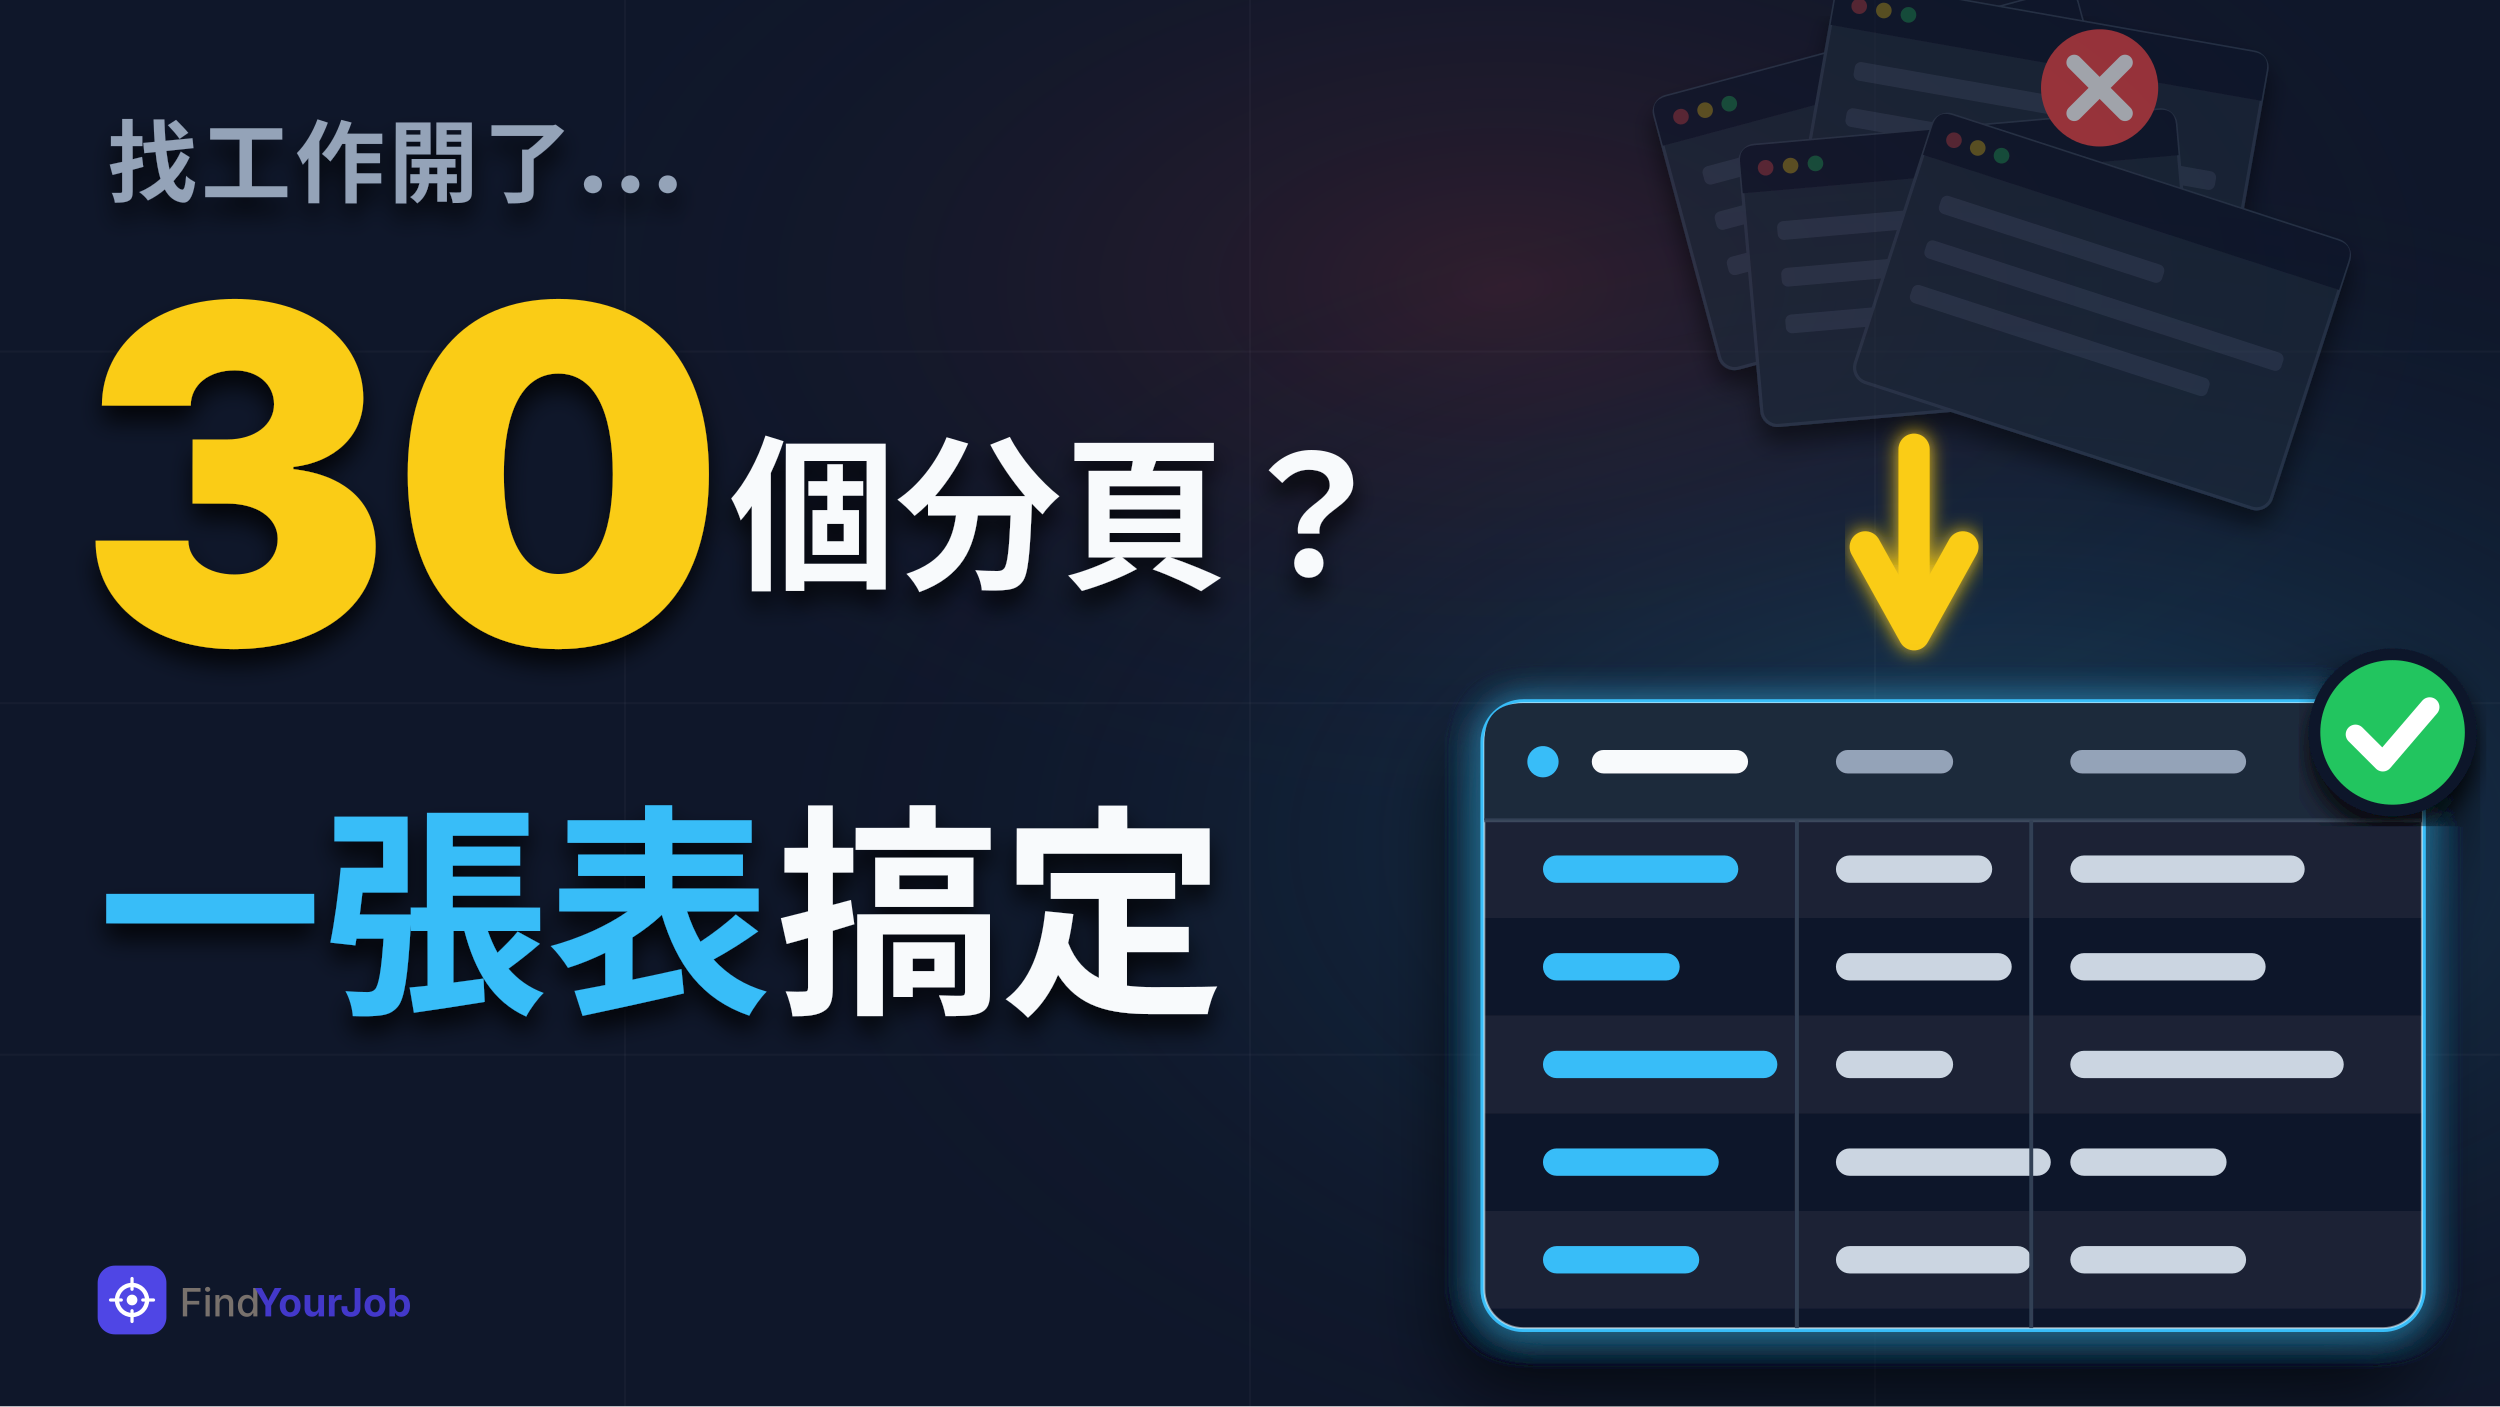
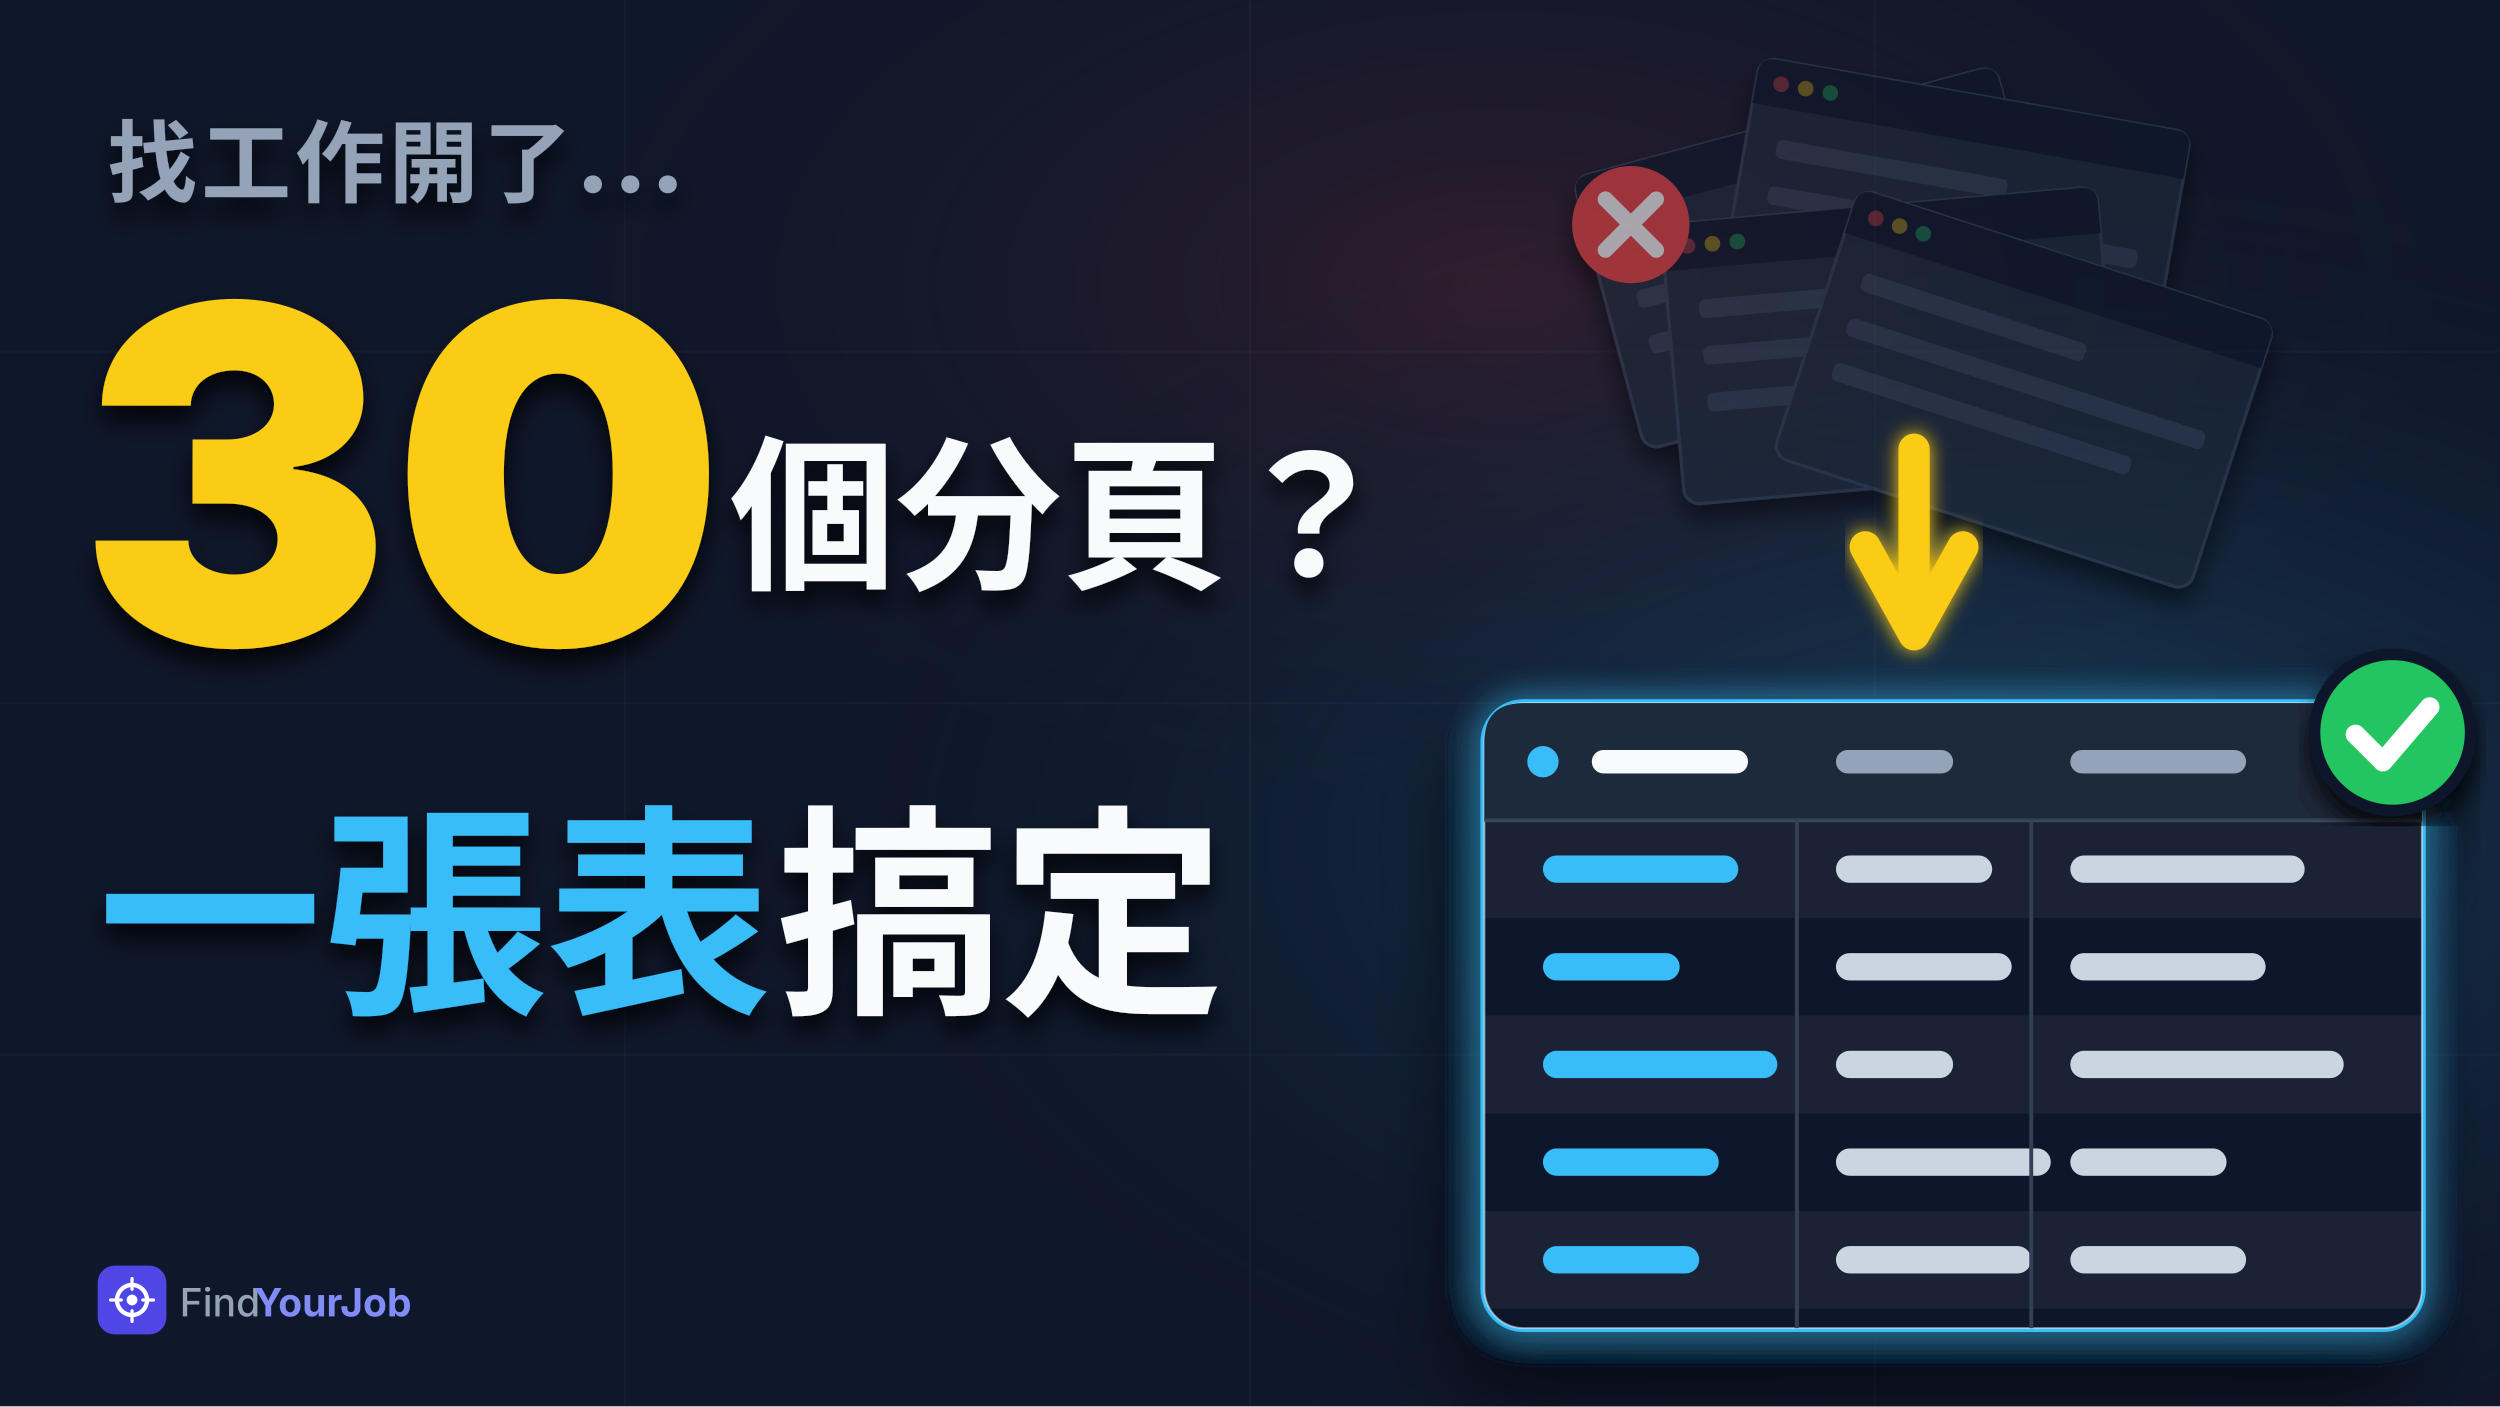
<svg xmlns="http://www.w3.org/2000/svg" width="1280" height="720" viewBox="0 0 1280 720">
  <defs>
    <radialGradient id="solutionGlow" cx="80%" cy="60%" r="50%">
      <stop offset="0%" stop-color="#38bdf8" stop-opacity="0.25" />
      <stop offset="100%" stop-color="#0f172a" stop-opacity="0" />
    </radialGradient>
    <radialGradient id="painGlow" cx="60%" cy="20%" r="40%">
      <stop offset="0%" stop-color="#ef4444" stop-opacity="0.15" />
      <stop offset="100%" stop-color="#0f172a" stop-opacity="0" />
    </radialGradient>
    <filter id="heavyTextShadow" x="-10%" y="-10%" width="120%" height="120%">
      <feDropShadow dx="0" dy="8" stdDeviation="6" flood-color="#000000" flood-opacity="0.8" />
    </filter>
    <filter id="floatShadow" x="-20%" y="-20%" width="150%" height="150%">
      <feDropShadow dx="-10" dy="25" stdDeviation="20" flood-color="#000000" flood-opacity="0.7" />
    </filter>
    <filter id="neonGlow" x="-30%" y="-30%" width="160%" height="160%">
      <feGaussianBlur stdDeviation="8" result="blur" />
      <feComposite in="SourceGraphic" in2="blur" operator="over" />
    </filter>
    <filter id="arrowGlow" x="-20%" y="-20%" width="140%" height="140%">
      <feGaussianBlur stdDeviation="5" result="blur" />
      <feDropShadow dx="0" dy="0" stdDeviation="15" flood-color="#facc15" flood-opacity="0.6" />
      <feComposite in="SourceGraphic" in2="blur" operator="over" />
    </filter>
    <g id="dark-browser">
      <rect width="280" height="180" rx="10" fill="#1e293b" stroke="#334155" stroke-width="2" />
      <path d="M 0 10 Q 0 0 10 0 L 270 0 Q 280 0 280 10 L 280 30 L 0 30 Z" fill="#0f172a" />
      <circle cx="16" cy="15" r="5" fill="#ef4444" fill-opacity="0.5" />
      <circle cx="32" cy="15" r="5" fill="#facc15" fill-opacity="0.5" />
      <circle cx="48" cy="15" r="5" fill="#22c55e" fill-opacity="0.5" />
      <rect x="20" y="50" width="150" height="12" rx="4" fill="#334155" />
      <rect x="20" y="80" width="240" height="12" rx="4" fill="#334155" />
      <rect x="20" y="110" width="200" height="12" rx="4" fill="#334155" />
    </g>
  </defs>
  <rect width="1280" height="720" fill="#0f172a" />
  <rect width="1280" height="720" fill="url(#painGlow)" />
  <rect width="1280" height="720" fill="url(#solutionGlow)" />
  <g stroke="white" stroke-opacity="0.03" stroke-width="1">
    <line x1="0" y1="180" x2="1280" y2="180" />
    <line x1="0" y1="360" x2="1280" y2="360" />
    <line x1="0" y1="540" x2="1280" y2="540" />
    <line x1="320" y1="0" x2="320" y2="720" />
    <line x1="640" y1="0" x2="640" y2="720" />
    <line x1="960" y1="0" x2="960" y2="720" />
  </g>
  <g transform="translate(40, -10)" font-family="'Noto Sans TC', Inter, -apple-system, sans-serif" font-weight="900" filter="url(#heavyTextShadow)">
    <text x="15" y="110" font-size="46" fill="#94a3b8" letter-spacing="2">找工作開了...</text>
    <text x="0" y="340">
      <tspan font-size="240" fill="#facc15">30</tspan>
      <tspan font-size="85" fill="#f8fafc" dy="-35"> 個分頁？</tspan>
    </text>
    <text x="10" y="520">
      <tspan font-size="115" fill="#38bdf8">一張表</tspan>
      <tspan font-size="115" fill="#f8fafc">搞定</tspan>
    </text>
  </g>
-   <g transform="translate(860, 20)" opacity="0.6" filter="url(#heavyTextShadow)">
+   <g transform="translate(820, 60)" opacity="0.6" filter="url(#heavyTextShadow)">
    <use href="#dark-browser" x="0" y="0" transform="scale(0.8) rotate(-15, 140, 90)" />
    <use href="#dark-browser" x="80" y="-30" transform="scale(0.8) rotate(10, 140, 90)" />
    <use href="#dark-browser" x="40" y="60" transform="scale(0.8) rotate(-5, 140, 90)" />
    <use href="#dark-browser" x="150" y="40" transform="scale(0.8) rotate(18, 140, 90)" />
-     <g transform="translate(180, -10)">
+     <g transform="translate(-20, 20)">
      <circle cx="35" cy="35" r="30" fill="#ef4444" />
      <path d="M 22 22 L 48 48 M 48 22 L 22 48" stroke="white" stroke-width="8" stroke-linecap="round" />
    </g>
  </g>
  <g transform="translate(980, 230) rotate(90)" filter="url(#arrowGlow)">
    <path d="M 0 0 L 80 0" stroke="#facc15" stroke-width="16" stroke-linecap="round" />
    <path d="M 50 -25 L 95 0 L 50 25" stroke="#facc15" stroke-width="16" stroke-linecap="round" stroke-linejoin="round" fill="none" />
  </g>
  <g transform="translate(760, 360)" filter="url(#floatShadow)">
    <rect width="480" height="320" rx="20" fill="#1e293b" stroke="#38bdf8" stroke-width="4" filter="url(#neonGlow)" />
    <rect width="480" height="320" rx="20" fill="#0f172a" stroke="white" stroke-opacity="0.5" stroke-width="1" />
    <path d="M 0 20 Q 0 0 20 0 L 460 0 Q 480 0 480 20 L 480 60 L 0 60 Z" fill="#1e293b" />
    <line x1="0" y1="60" x2="480" y2="60" stroke="#334155" stroke-width="2" />
    <circle cx="30" cy="30" r="8" fill="#38bdf8" />
    <rect x="55" y="24" width="80" height="12" rx="6" fill="#f8fafc" />
    <rect x="180" y="24" width="60" height="12" rx="6" fill="#94a3b8" />
    <rect x="300" y="24" width="90" height="12" rx="6" fill="#94a3b8" />
    <g transform="translate(0, 60)">
      <rect x="0" y="0" width="480" height="50" fill="#f8fafc" fill-opacity="0.05" />
      <rect x="30" y="18" width="100" height="14" rx="7" fill="#38bdf8" />
      <rect x="180" y="18" width="80" height="14" rx="7" fill="#cbd5e1" />
      <rect x="300" y="18" width="120" height="14" rx="7" fill="#cbd5e1" />
      <rect x="30" y="68" width="70" height="14" rx="7" fill="#38bdf8" />
      <rect x="180" y="68" width="90" height="14" rx="7" fill="#cbd5e1" />
      <rect x="300" y="68" width="100" height="14" rx="7" fill="#cbd5e1" />
      <rect x="0" y="100" width="480" height="50" fill="#f8fafc" fill-opacity="0.05" />
      <rect x="30" y="118" width="120" height="14" rx="7" fill="#38bdf8" />
      <rect x="180" y="118" width="60" height="14" rx="7" fill="#cbd5e1" />
      <rect x="300" y="118" width="140" height="14" rx="7" fill="#cbd5e1" />
      <rect x="30" y="168" width="90" height="14" rx="7" fill="#38bdf8" />
      <rect x="180" y="168" width="110" height="14" rx="7" fill="#cbd5e1" />
      <rect x="300" y="168" width="80" height="14" rx="7" fill="#cbd5e1" />
      <rect x="0" y="200" width="480" height="50" fill="#f8fafc" fill-opacity="0.05" />
      <rect x="30" y="218" width="80" height="14" rx="7" fill="#38bdf8" />
      <rect x="180" y="218" width="100" height="14" rx="7" fill="#cbd5e1" />
      <rect x="300" y="218" width="90" height="14" rx="7" fill="#cbd5e1" />
    </g>
    <line x1="160" y1="60" x2="160" y2="320" stroke="#334155" stroke-width="2" />
    <line x1="280" y1="60" x2="280" y2="320" stroke="#334155" stroke-width="2" />
    <g transform="translate(420, -30)" filter="url(#heavyTextShadow)">
      <circle cx="45" cy="45" r="40" fill="#22c55e" stroke="#0f172a" stroke-width="6" />
      <path d="M 26 46 L 40 60 L 64 32" stroke="white" stroke-width="10" stroke-linecap="round" stroke-linejoin="round" fill="none" />
    </g>
  </g>
  <g transform="translate(50, 648)">
    <g transform="scale(1.1)">
      <rect width="32" height="32" rx="8" fill="#4f46e5" />
      <circle cx="16" cy="16" r="7" stroke="white" stroke-width="2" fill="none" />
      <circle cx="16" cy="16" r="2.5" fill="white" />
      <line x1="16" y1="6" x2="16" y2="11" stroke="white" stroke-width="1.5" stroke-linecap="round" />
      <line x1="16" y1="21" x2="16" y2="26" stroke="white" stroke-width="1.5" stroke-linecap="round" />
      <line x1="6" y1="16" x2="11" y2="16" stroke="white" stroke-width="1.5" stroke-linecap="round" />
      <line x1="21" y1="16" x2="26" y2="16" stroke="white" stroke-width="1.5" stroke-linecap="round" />
    </g>
-     <text x="42" y="26" font-family="Inter, -apple-system, sans-serif" font-size="20" font-weight="500" fill="#78716c">Find</text>
-     <text x="80" y="26" font-family="Inter, -apple-system, sans-serif" font-size="20" font-weight="700" fill="#4338ca">YourJob</text>
+     <text x="42" y="26" font-family="Inter, -apple-system, sans-serif" font-size="20" font-weight="500" fill="#94a3b8">Find</text>
+     <text x="80" y="26" font-family="Inter, -apple-system, sans-serif" font-size="20" font-weight="700" fill="#818cf8">YourJob</text>
  </g>
</svg>
